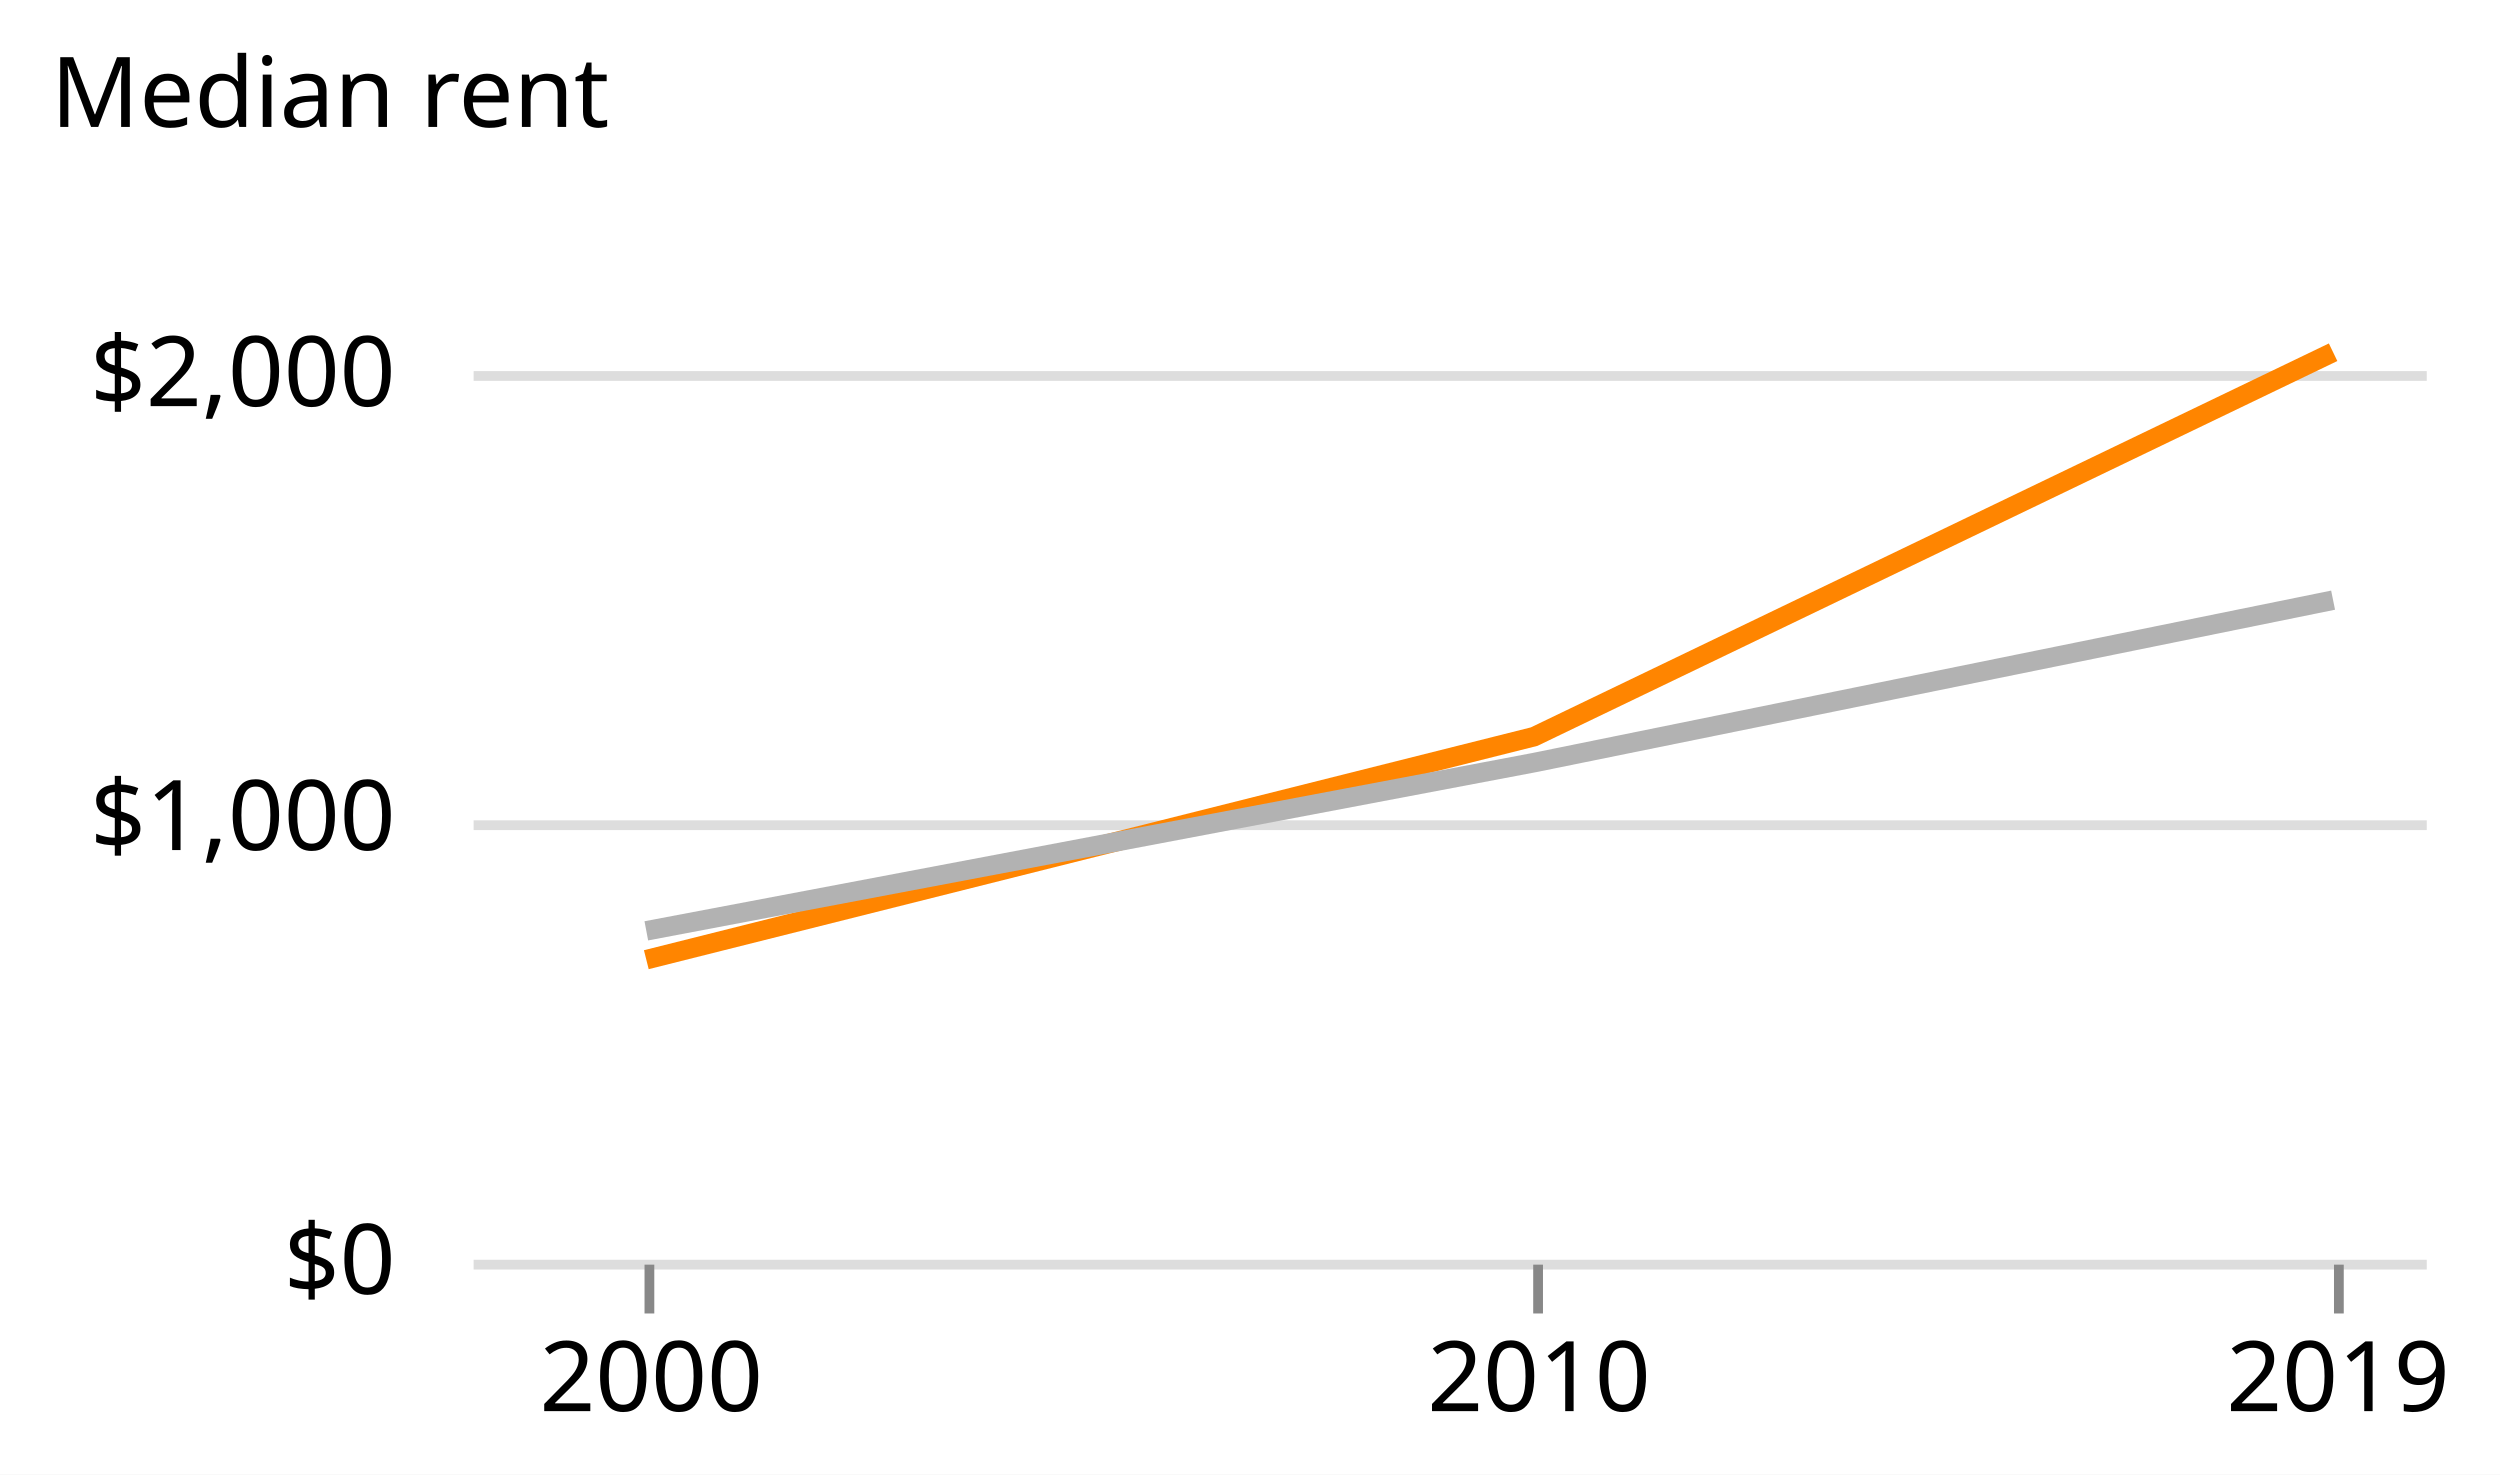
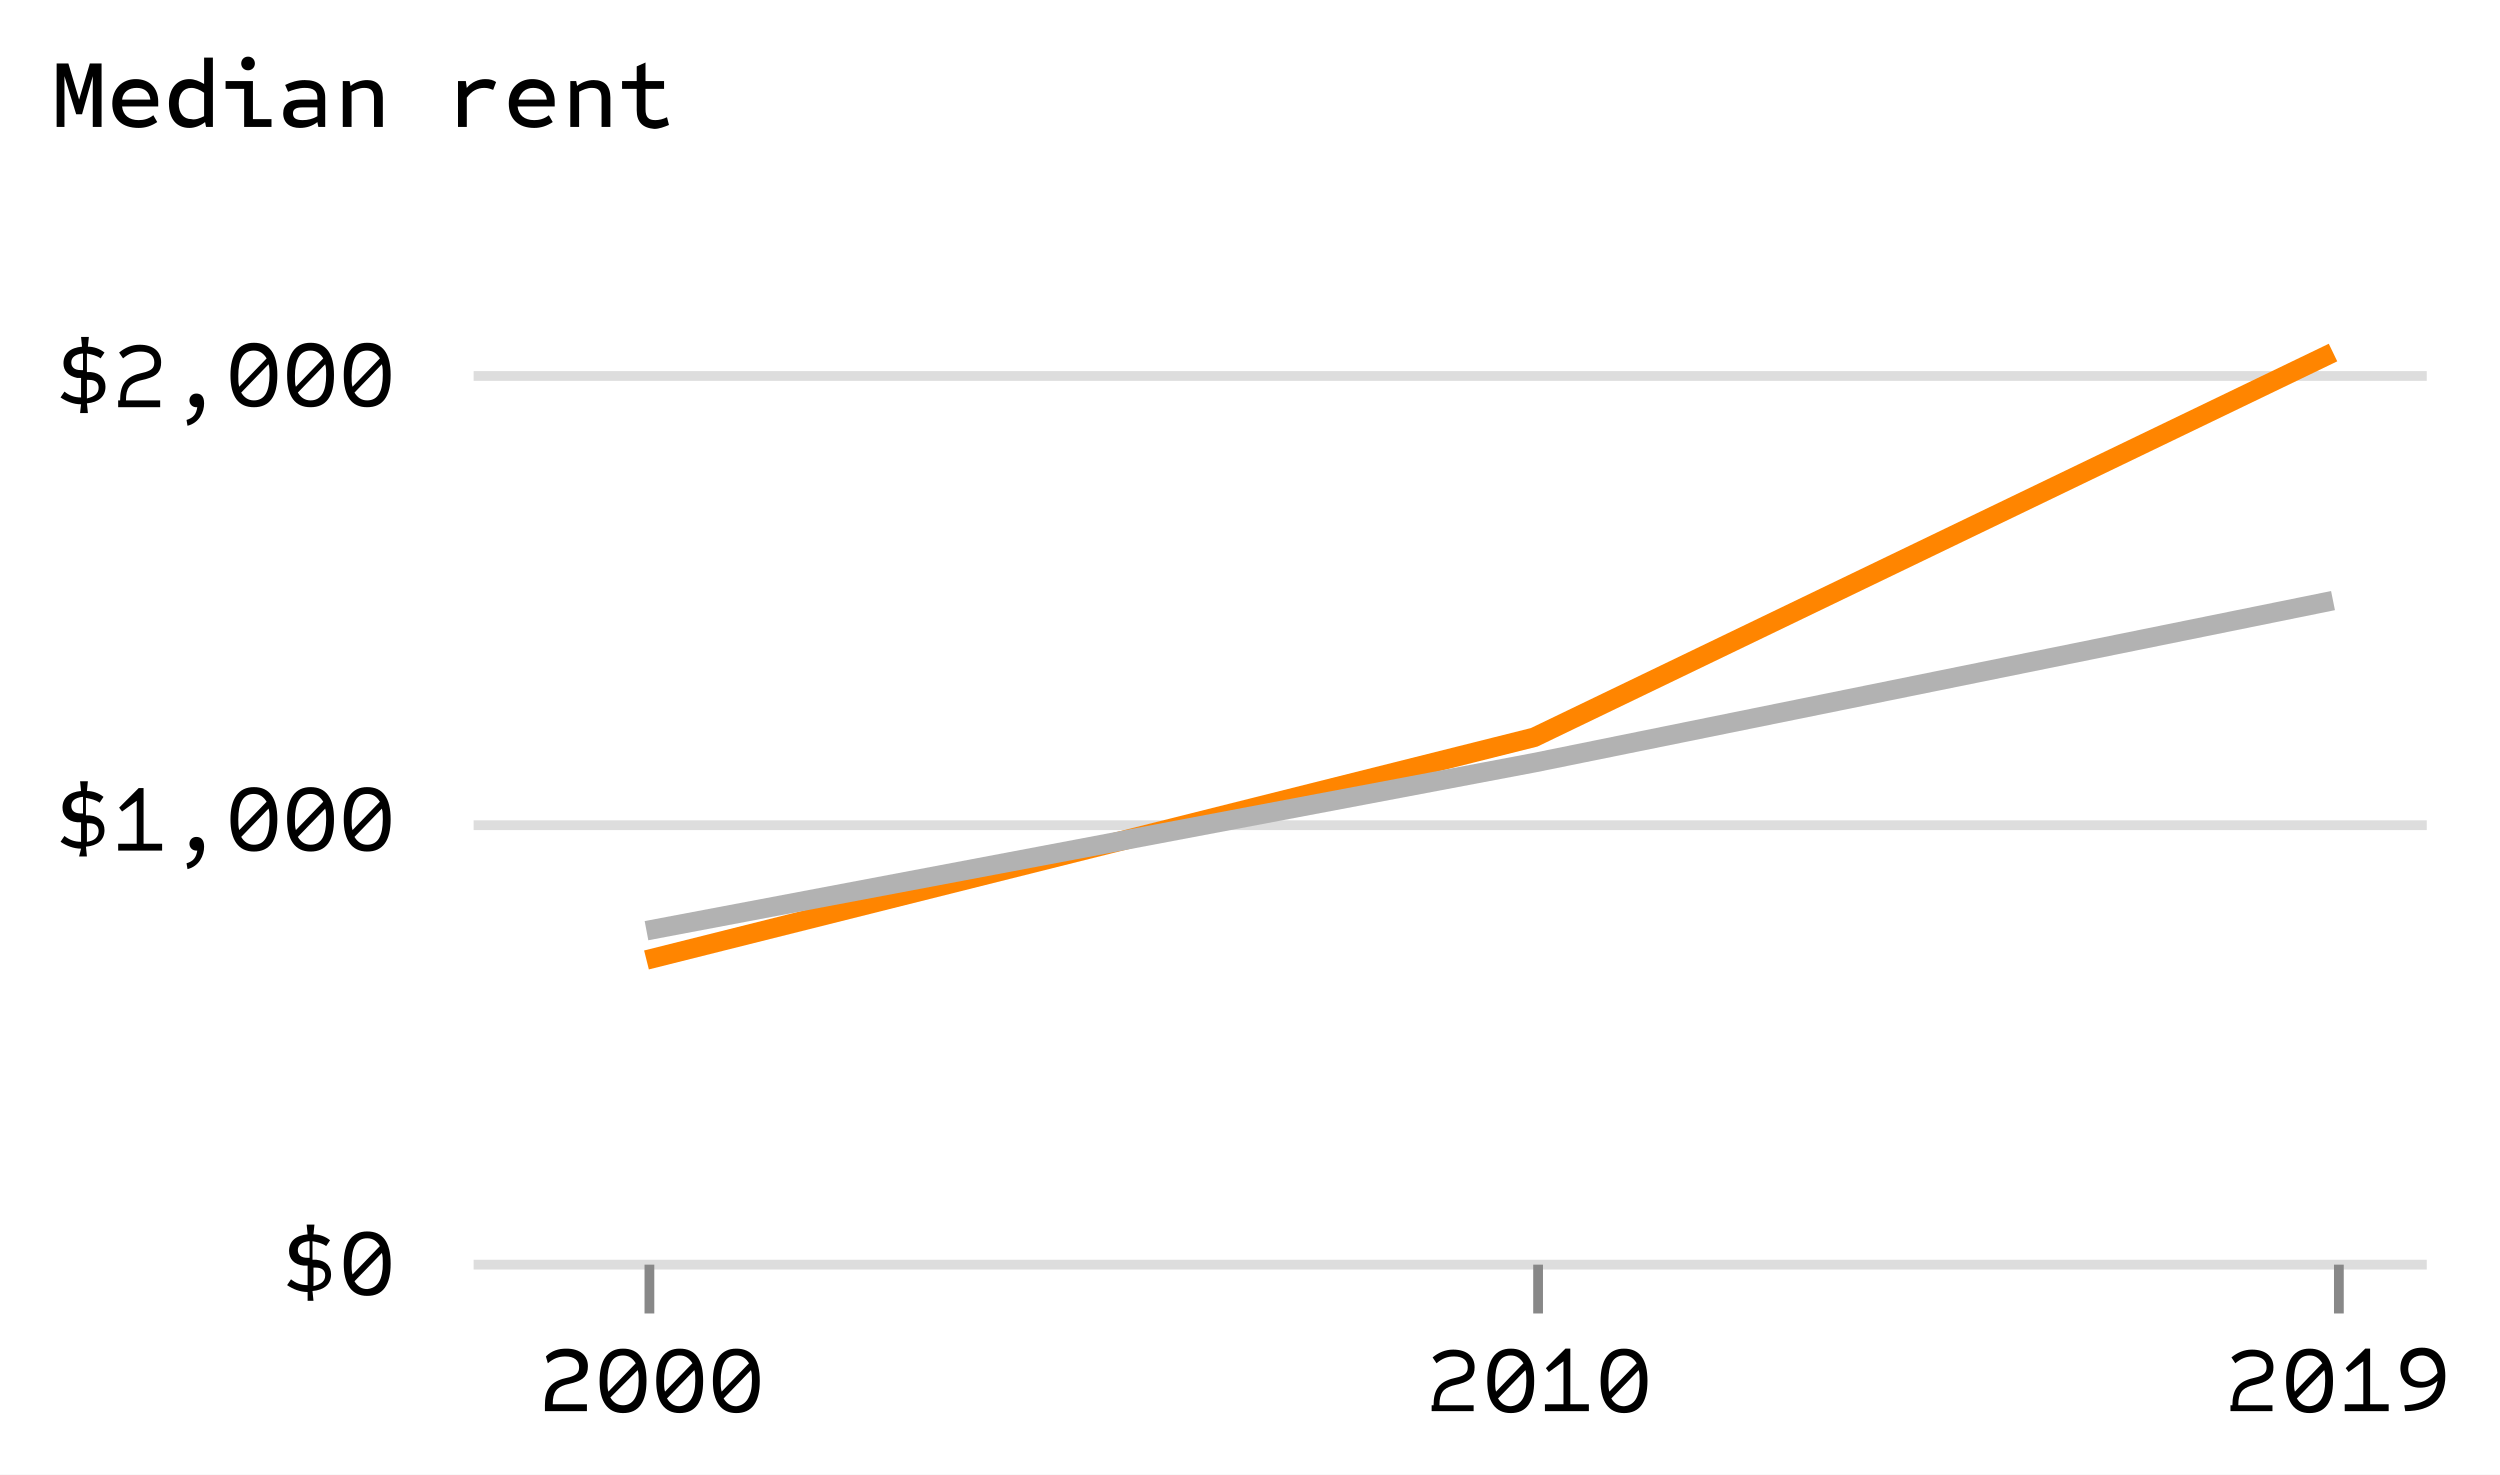
- <svg xmlns="http://www.w3.org/2000/svg" version="1.1" class="marks" width="256" height="151" viewBox="0 0 256 151">
-   <rect width="256" height="151" fill="white" />
-   <g fill="none" stroke-miterlimit="10" transform="translate(48,29)">
-     <g class="mark-group role-frame root" role="graphics-object" aria-roledescription="group mark container">
+ <svg xmlns="http://www.w3.org/2000/svg" version="1.1" id="Layer_1" x="0px" y="0px" viewBox="0 0 256 151" style="enable-background:new 0 0 256 151;" xml:space="preserve">
+   <style type="text/css">
+ 	.st0{fill:#FFFFFF;}
+ 	.st1{fill:none;}
+ 	.st2{fill:none;stroke:#DDDDDD;stroke-miterlimit:10;}
+ 	.st3{display:none;fill:none;stroke:#DDDDDD;stroke-miterlimit:10;}
+ 	.st4{fill:none;stroke:#888888;stroke-miterlimit:10;}
+ 	.st5{enable-background:new    ;}
+ 	.st6{display:none;}
+ 	.st7{fill:none;stroke:#FF8500;stroke-width:2;stroke-miterlimit:10;}
+ 	.st8{display:none;fill:none;stroke:#FF8500;stroke-width:2;stroke-miterlimit:10;}
+ 	.st9{fill:none;stroke:#B2B2B2;stroke-width:2;stroke-miterlimit:10;}
+ 	.st10{display:none;fill:none;stroke:#B2B2B2;stroke-width:2;stroke-miterlimit:10;}
+ </style>
+   <rect class="st0" width="256" height="151" />
+   <g transform="translate(48,29)">
+     <g>
      <g transform="translate(0,0)">
-         <path class="background" aria-hidden="true" d="M0,0h200v100h-200Z" />
+         <path class="st1" d="M0,0h200v100H0V0z" />
        <g>
-           <g class="mark-group role-axis" aria-hidden="true">
+           <g>
            <g transform="translate(0.5,0.5)">
-               <path class="background" aria-hidden="true" d="M0,0h0v0h0Z" pointer-events="none" />
+               <path pointer-events="none" class="st1" d="M0,0L0,0L0,0L0,0z" />
              <g>
-                 <g class="mark-rule role-axis-grid" pointer-events="none">
-                   <line transform="translate(0,100)" x2="200" y2="0" stroke="#ddd" stroke-width="1" opacity="1" />
-                   <line transform="translate(0,55)" x2="200" y2="0" stroke="#ddd" stroke-width="1" opacity="1" />
-                   <line transform="translate(0,9)" x2="200" y2="0" stroke="#ddd" stroke-width="1" opacity="1" />
+                 <g pointer-events="none">
+                   <line class="st2" x1="0" y1="100" x2="200" y2="100" />
+                   <line class="st2" x1="0" y1="55" x2="200" y2="55" />
+                   <line class="st2" x1="0" y1="9" x2="200" y2="9" />
                </g>
              </g>
-               <path class="foreground" aria-hidden="true" d="" pointer-events="none" display="none" />
+               <path pointer-events="none" class="st3" d="M0,0" />
            </g>
          </g>
-           <g class="mark-group role-axis" role="graphics-symbol" aria-roledescription="axis" aria-label="X-axis for a linear scale with values from 1998 to 2020">
+           <g>
            <g transform="translate(0.5,100.5)">
-               <path class="background" aria-hidden="true" d="M0,0h0v0h0Z" pointer-events="none" />
+               <path pointer-events="none" class="st1" d="M0,0L0,0L0,0L0,0z" />
              <g>
-                 <g class="mark-rule role-axis-tick" pointer-events="none">
-                   <line transform="translate(18,0)" x2="0" y2="5" stroke="#888" stroke-width="1" opacity="1" />
-                   <line transform="translate(109,0)" x2="0" y2="5" stroke="#888" stroke-width="1" opacity="1" />
-                   <line transform="translate(191,0)" x2="0" y2="5" stroke="#888" stroke-width="1" opacity="1" />
+                 <g pointer-events="none">
+                   <line class="st4" x1="18" y1="0" x2="18" y2="5" />
+                   <line class="st4" x1="109" y1="0" x2="109" y2="5" />
+                   <line class="st4" x1="191" y1="0" x2="191" y2="5" />
                </g>
-                 <g class="mark-text role-axis-label" pointer-events="none">
-                   <text text-anchor="middle" transform="translate(18.18182,15)" font-family="Sometype Mono" font-size="10px" fill="#000" opacity="1">2000</text>
-                   <text text-anchor="middle" transform="translate(109.0909,15)" font-family="Sometype Mono" font-size="10px" fill="#000" opacity="1">2010</text>
-                   <text text-anchor="middle" transform="translate(190.9091,15)" font-family="Sometype Mono" font-size="10px" fill="#000" opacity="1">2019</text>
+                 <g pointer-events="none">
+                   <g class="st5">
+                     <path d="M7.3,14.4c0-1.5,0.5-2.3,1.8-2.7l0.8-0.2c0.6-0.2,0.9-0.4,0.9-1c0-0.7-0.5-1.1-1.4-1.1c-0.7,0-1.2,0.2-1.8,0.7           L7.4,9.4C8,8.8,8.7,8.6,9.5,8.6c1.4,0,2.2,0.7,2.2,1.8c0,0.9-0.4,1.4-1.5,1.7l-0.8,0.2c-0.9,0.3-1.3,0.7-1.3,2h3.5V15H7.3           V14.4z" />
+                     <path d="M12.9,11.9c0-2.1,0.8-3.3,2.4-3.3s2.4,1.1,2.4,3.3s-0.8,3.3-2.4,3.3S12.9,14,12.9,11.9z M16.6,10.1           c-0.3-0.5-0.7-0.8-1.3-0.8c-1.1,0-1.6,0.9-1.6,2.6c0,0.4,0,0.8,0.1,1.1L16.6,10.1z M16.9,11.9c0-0.4,0-0.8-0.1-1.1L14,13.6           c0.3,0.5,0.7,0.8,1.3,0.8C16.3,14.4,16.9,13.5,16.9,11.9z" />
+                     <path d="M18.7,11.9c0-2.1,0.8-3.3,2.4-3.3s2.4,1.1,2.4,3.3s-0.8,3.3-2.4,3.3S18.7,14,18.7,11.9z M22.4,10.1           c-0.3-0.5-0.7-0.8-1.3-0.8c-1.1,0-1.6,0.9-1.6,2.6c0,0.4,0,0.8,0.1,1.1L22.4,10.1z M22.7,11.9c0-0.4,0-0.8-0.1-1.1           l-2.8,2.9c0.3,0.5,0.7,0.8,1.3,0.8C22.1,14.4,22.7,13.5,22.7,11.9z" />
+                     <path d="M24.5,11.9c0-2.1,0.8-3.3,2.4-3.3s2.4,1.1,2.4,3.3s-0.8,3.3-2.4,3.3S24.5,14,24.5,11.9z M28.2,10.1           c-0.3-0.5-0.7-0.8-1.3-0.8c-1.1,0-1.6,0.9-1.6,2.6c0,0.4,0,0.8,0.1,1.1L28.2,10.1z M28.5,11.9c0-0.4,0-0.8-0.1-1.1           l-2.8,2.9c0.3,0.5,0.7,0.8,1.3,0.8C27.9,14.4,28.5,13.5,28.5,11.9z" />
+                   </g>
+                   <g class="st5">
+                     <path d="M98.3,14.4c0-1.5,0.5-2.3,1.8-2.7l0.8-0.2c0.6-0.2,0.9-0.4,0.9-1c0-0.7-0.5-1.1-1.4-1.1c-0.7,0-1.2,0.2-1.8,0.7           l-0.4-0.6c0.6-0.5,1.3-0.8,2.1-0.8c1.4,0,2.2,0.7,2.2,1.8c0,0.9-0.4,1.4-1.5,1.7l-0.8,0.2c-0.9,0.3-1.3,0.7-1.3,2h3.5V15           h-4.3V14.4z" />
+                     <path d="M103.8,11.9c0-2.1,0.8-3.3,2.4-3.3s2.4,1.1,2.4,3.3s-0.8,3.3-2.4,3.3S103.8,14,103.8,11.9z M107.5,10.1           c-0.3-0.5-0.7-0.8-1.3-0.8c-1.1,0-1.6,0.9-1.6,2.6c0,0.4,0,0.8,0.1,1.1L107.5,10.1z M107.8,11.9c0-0.4,0-0.8-0.1-1.1           l-2.8,2.9c0.3,0.5,0.7,0.8,1.3,0.8C107.3,14.4,107.8,13.5,107.8,11.9z" />
+                     <path d="M109.7,14.3h1.9V9.9l-1.5,1.1l-0.3-0.4l2-2h0.5v5.7h1.9V15h-4.5V14.3z" />
+                     <path d="M115.4,11.9c0-2.1,0.8-3.3,2.4-3.3s2.4,1.1,2.4,3.3s-0.8,3.3-2.4,3.3S115.4,14,115.4,11.9z M119.1,10.1           c-0.3-0.5-0.7-0.8-1.3-0.8c-1.1,0-1.6,0.9-1.6,2.6c0,0.4,0,0.8,0.1,1.1L119.1,10.1z M119.4,11.9c0-0.4,0-0.8-0.1-1.1           l-2.8,2.9c0.3,0.5,0.7,0.8,1.3,0.8C118.9,14.4,119.4,13.5,119.4,11.9z" />
+                   </g>
+                   <g class="st5">
+                     <path d="M180.1,14.4c0-1.5,0.5-2.3,1.8-2.7l0.8-0.2c0.6-0.2,0.9-0.4,0.9-1c0-0.7-0.5-1.1-1.4-1.1c-0.7,0-1.2,0.2-1.8,0.7           l-0.4-0.6c0.6-0.5,1.3-0.8,2.1-0.8c1.4,0,2.2,0.7,2.2,1.8c0,0.9-0.4,1.4-1.5,1.7l-0.8,0.2c-0.9,0.3-1.3,0.7-1.3,2h3.5V15           h-4.3V14.4z" />
+                     <path d="M185.6,11.9c0-2.1,0.8-3.3,2.4-3.3s2.4,1.1,2.4,3.3s-0.8,3.3-2.4,3.3S185.6,14,185.6,11.9z M189.3,10.1           c-0.3-0.5-0.7-0.8-1.3-0.8c-1.1,0-1.6,0.9-1.6,2.6c0,0.4,0,0.8,0.1,1.1L189.3,10.1z M189.6,11.9c0-0.4,0-0.8-0.1-1.1           l-2.8,2.9c0.3,0.5,0.7,0.8,1.3,0.8C189.1,14.4,189.6,13.5,189.6,11.9z" />
+                     <path d="M191.6,14.3h1.9V9.9L192,11l-0.3-0.4l2-2h0.5v5.7h1.9V15h-4.5V14.3z" />
+                     <path d="M197.7,14.4c2.1-0.1,3.2-0.9,3.4-2.5h0c-0.5,0.5-1.1,0.7-1.8,0.7c-1.2,0-2-0.8-2-2c0-1.3,0.9-2.1,2.2-2.1           c1.5,0,2.4,1,2.4,2.9c0,2.3-1.4,3.6-4.1,3.6L197.7,14.4z M201.1,11.1c-0.1-1.1-0.7-1.8-1.6-1.8c-0.8,0-1.4,0.5-1.4,1.4           c0,0.8,0.5,1.3,1.4,1.3C200.1,12,200.6,11.7,201.1,11.1z" />
+                   </g>
                </g>
              </g>
-               <path class="foreground" aria-hidden="true" d="" pointer-events="none" display="none" />
+               <path pointer-events="none" class="st6" d="M0,0" />
            </g>
          </g>
-           <g class="mark-group role-axis" role="graphics-symbol" aria-roledescription="axis" aria-label="Y-axis for a linear scale with values from $0 to $2,200">
+           <g>
            <g transform="translate(0.5,0.5)">
-               <path class="background" aria-hidden="true" d="M0,0h0v0h0Z" pointer-events="none" />
+               <path pointer-events="none" class="st1" d="M0,0L0,0L0,0L0,0z" />
              <g>
-                 <g class="mark-text role-axis-label" pointer-events="none">
-                   <text text-anchor="end" transform="translate(-8,103)" font-family="Sometype Mono" font-size="10px" fill="#000" opacity="1">$0</text>
-                   <text text-anchor="end" transform="translate(-8,57.54545)" font-family="Sometype Mono" font-size="10px" fill="#000" opacity="1">$1,000</text>
-                   <text text-anchor="end" transform="translate(-8,12.09091)" font-family="Sometype Mono" font-size="10px" fill="#000" opacity="1">$2,000</text>
+                 <g pointer-events="none">
+                   <g class="st5">
+                     <path d="M-17,102.8c-0.8,0-1.5-0.3-2.1-0.7l0.4-0.6c0.5,0.4,1,0.6,1.7,0.6v-2l-0.4,0c-1-0.1-1.5-0.7-1.5-1.5           c0-1,0.7-1.6,1.9-1.7l-0.1-1h0.8l-0.1,1c0.6,0,1.2,0.2,1.7,0.6l-0.4,0.6c-0.4-0.3-0.9-0.4-1.4-0.5v1.9l0.4,0           c1,0.1,1.5,0.7,1.5,1.5c0,1-0.7,1.6-1.9,1.7l0.1,1H-17L-17,102.8z M-16.9,97.6c-0.7,0.1-1.1,0.4-1.1,0.9           c0,0.5,0.3,0.8,1,0.8l0.2,0V97.6z M-15.2,101.1c0-0.5-0.3-0.8-1-0.8l-0.2,0v1.9C-15.6,102-15.2,101.7-15.2,101.1z" />
+                     <path d="M-13.3,99.9c0-2.1,0.8-3.3,2.4-3.3s2.4,1.1,2.4,3.3s-0.8,3.3-2.4,3.3S-13.3,102-13.3,99.9z M-9.6,98.1           c-0.3-0.5-0.7-0.8-1.3-0.8c-1.1,0-1.6,0.9-1.6,2.6c0,0.4,0,0.8,0.1,1.1L-9.6,98.1z M-9.3,99.9c0-0.4,0-0.8-0.1-1.1           l-2.8,2.9c0.3,0.5,0.7,0.8,1.3,0.8C-9.8,102.4-9.3,101.5-9.3,99.9z" />
+                   </g>
+                   <g class="st5">
+                     <path d="M-40.2,57.4c-0.8,0-1.5-0.3-2.1-0.7l0.4-0.6c0.5,0.4,1,0.6,1.7,0.6v-2l-0.4,0c-1-0.1-1.5-0.7-1.5-1.5           c0-1,0.7-1.6,1.9-1.7l-0.1-1h0.8l-0.1,1c0.6,0,1.2,0.2,1.7,0.6l-0.4,0.6c-0.4-0.3-0.9-0.4-1.4-0.5V54l0.4,0           c1,0.1,1.5,0.7,1.5,1.5c0,1-0.7,1.6-1.9,1.7l0.1,1h-0.8L-40.2,57.4z M-40.1,52.1c-0.7,0.1-1.1,0.4-1.1,0.9           c0,0.5,0.3,0.8,1,0.8l0.2,0V52.1z M-38.4,55.6c0-0.5-0.3-0.8-1-0.8l-0.2,0v1.9C-38.8,56.6-38.4,56.2-38.4,55.6z" />
+                     <path d="M-36.4,56.9h1.9v-4.4l-1.5,1.1l-0.3-0.4l2-2h0.5v5.7h1.9v0.7h-4.5V56.9z" />
+                     <path d="M-29.4,58.9c0.7-0.2,1-0.6,1.1-1.3c0,0-0.1,0-0.1,0c-0.4,0-0.7-0.3-0.7-0.7s0.3-0.7,0.7-0.7c0.4,0,0.8,0.2,0.8,1           c0,0.9-0.5,2-1.7,2.3L-29.4,58.9z" />
+                     <path d="M-24.9,54.4c0-2.1,0.8-3.3,2.4-3.3s2.4,1.1,2.4,3.3s-0.8,3.3-2.4,3.3S-24.9,56.5-24.9,54.4z M-21.2,52.6           c-0.3-0.5-0.7-0.8-1.3-0.8c-1.1,0-1.6,0.9-1.6,2.6c0,0.4,0,0.8,0.1,1.1L-21.2,52.6z M-20.9,54.4c0-0.4,0-0.8-0.1-1.1           l-2.8,2.9c0.3,0.5,0.7,0.8,1.3,0.8C-21.4,57-20.9,56.1-20.9,54.4z" />
+                     <path d="M-19.1,54.4c0-2.1,0.8-3.3,2.4-3.3s2.4,1.1,2.4,3.3s-0.8,3.3-2.4,3.3S-19.1,56.5-19.1,54.4z M-15.4,52.6           c-0.3-0.5-0.7-0.8-1.3-0.8c-1.1,0-1.6,0.9-1.6,2.6c0,0.4,0,0.8,0.1,1.1L-15.4,52.6z M-15.1,54.4c0-0.4,0-0.8-0.1-1.1           l-2.8,2.9c0.3,0.5,0.7,0.8,1.3,0.8C-15.6,57-15.1,56.1-15.1,54.4z" />
+                     <path d="M-13.3,54.4c0-2.1,0.8-3.3,2.4-3.3s2.4,1.1,2.4,3.3s-0.8,3.3-2.4,3.3S-13.3,56.5-13.3,54.4z M-9.6,52.6           c-0.3-0.5-0.7-0.8-1.3-0.8c-1.1,0-1.6,0.9-1.6,2.6c0,0.4,0,0.8,0.1,1.1L-9.6,52.6z M-9.3,54.4c0-0.4,0-0.8-0.1-1.1           l-2.8,2.9c0.3,0.5,0.7,0.8,1.3,0.8C-9.8,57-9.3,56.1-9.3,54.4z" />
+                   </g>
+                   <g class="st5">
+                     <path d="M-40.2,11.9c-0.8,0-1.5-0.3-2.1-0.7l0.4-0.6c0.5,0.4,1,0.6,1.7,0.6v-2l-0.4,0C-41.5,9-42,8.5-42,7.7           c0-1,0.7-1.6,1.9-1.7l-0.1-1h0.8l-0.1,1c0.6,0,1.2,0.2,1.7,0.6l-0.4,0.6c-0.4-0.3-0.9-0.4-1.4-0.5v1.9l0.4,0           c1,0.1,1.5,0.7,1.5,1.5c0,1-0.7,1.6-1.9,1.7l0.1,1h-0.8L-40.2,11.9z M-40.1,6.7c-0.7,0.1-1.1,0.4-1.1,0.9           c0,0.5,0.3,0.8,1,0.8l0.2,0V6.7z M-38.4,10.2c0-0.5-0.3-0.8-1-0.8l-0.2,0v1.9C-38.8,11.1-38.4,10.8-38.4,10.2z" />
+                     <path d="M-36.2,11.5c0-1.5,0.5-2.3,1.8-2.7l0.8-0.2c0.6-0.2,0.9-0.4,0.9-1c0-0.7-0.5-1.1-1.4-1.1c-0.7,0-1.2,0.2-1.8,0.7           l-0.4-0.6c0.6-0.5,1.3-0.8,2.1-0.8c1.4,0,2.2,0.7,2.2,1.8c0,0.9-0.4,1.4-1.5,1.7l-0.8,0.2c-0.9,0.3-1.3,0.7-1.3,2h3.5v0.7           h-4.3V11.5z" />
+                     <path d="M-29.4,13.5c0.7-0.2,1-0.6,1.1-1.3c0,0-0.1,0-0.1,0c-0.4,0-0.7-0.3-0.7-0.7s0.3-0.7,0.7-0.7c0.4,0,0.8,0.2,0.8,1           c0,0.9-0.5,2-1.7,2.3L-29.4,13.5z" />
+                     <path d="M-24.9,8.9c0-2.1,0.8-3.3,2.4-3.3s2.4,1.1,2.4,3.3s-0.8,3.3-2.4,3.3S-24.9,11.1-24.9,8.9z M-21.2,7.2           c-0.3-0.5-0.7-0.8-1.3-0.8c-1.1,0-1.6,0.9-1.6,2.6c0,0.4,0,0.8,0.1,1.1L-21.2,7.2z M-20.9,8.9c0-0.4,0-0.8-0.1-1.1           l-2.8,2.9c0.3,0.5,0.7,0.8,1.3,0.8C-21.4,11.5-20.9,10.6-20.9,8.9z" />
+                     <path d="M-19.1,8.9c0-2.1,0.8-3.3,2.4-3.3s2.4,1.1,2.4,3.3s-0.8,3.3-2.4,3.3S-19.1,11.1-19.1,8.9z M-15.4,7.2           c-0.3-0.5-0.7-0.8-1.3-0.8c-1.1,0-1.6,0.9-1.6,2.6c0,0.4,0,0.8,0.1,1.1L-15.4,7.2z M-15.1,8.9c0-0.4,0-0.8-0.1-1.1           l-2.8,2.9c0.3,0.5,0.7,0.8,1.3,0.8C-15.6,11.5-15.1,10.6-15.1,8.9z" />
+                     <path d="M-13.3,8.9c0-2.1,0.8-3.3,2.4-3.3s2.4,1.1,2.4,3.3s-0.8,3.3-2.4,3.3S-13.3,11.1-13.3,8.9z M-9.6,7.2           c-0.3-0.5-0.7-0.8-1.3-0.8c-1.1,0-1.6,0.9-1.6,2.6c0,0.4,0,0.8,0.1,1.1L-9.6,7.2z M-9.3,8.9c0-0.4,0-0.8-0.1-1.1l-2.8,2.9           c0.3,0.5,0.7,0.8,1.3,0.8C-9.8,11.5-9.3,10.6-9.3,8.9z" />
+                   </g>
                </g>
              </g>
-               <path class="foreground" aria-hidden="true" d="" pointer-events="none" display="none" />
+               <path pointer-events="none" class="st6" d="M0,0" />
            </g>
          </g>
-           <g class="mark-group role-scope pathgroup" role="graphics-object" aria-roledescription="group mark container">
+           <g>
            <g transform="translate(0,0)">
-               <path class="background" aria-hidden="true" d="M0,0h200v100h-200Z" />
+               <path class="st1" d="M0,0h200v100H0V0z" />
              <g>
-                 <g class="mark-line role-mark marks" role="graphics-object" aria-roledescription="line mark container">
-                   <path aria-label="nta_name: Greenpoint; year: 2000; value: $676" role="graphics-symbol" aria-roledescription="line mark" d="M18.182,69.273L109.091,46.432L190.909,7.068" stroke="#ff8500" stroke-width="2" />
+                 <g>
+                   <path class="st7" d="M18.2,69.3l90.9-22.8l81.8-39.4" />
                </g>
              </g>
-               <path class="foreground" aria-hidden="true" d="" display="none" />
+               <path class="st8" d="M0,0" />
            </g>
            <g transform="translate(0,0)">
-               <path class="background" aria-hidden="true" d="M0,0h200v100h-200Z" />
+               <path class="st1" d="M0,0h200v100H0V0z" />
              <g>
-                 <g class="mark-line role-mark marks" role="graphics-object" aria-roledescription="line mark container">
-                   <path aria-label="nta_name: New York City; year: 2000; value: $741" role="graphics-symbol" aria-roledescription="line mark" d="M18.182,66.318L109.091,49.091L190.909,32.455" stroke="#b2b2b2" stroke-width="2" />
+                 <g>
+                   <path class="st9" d="M18.2,66.3l90.9-17.2l81.8-16.6" />
                </g>
              </g>
-               <path class="foreground" aria-hidden="true" d="" display="none" />
+               <path class="st10" d="M0,0" />
            </g>
          </g>
-           <g class="mark-group role-title">
+           <g>
            <g transform="translate(-42.79993,-14)">
-               <path class="background" aria-hidden="true" d="M0,0h0v0h0Z" pointer-events="none" />
+               <path pointer-events="none" class="st1" d="M0,0L0,0L0,0L0,0z" />
              <g>
-                 <g class="mark-text role-title-text" role="graphics-symbol" aria-roledescription="title" aria-label="Title text 'Median rent'" pointer-events="none">
-                   <text text-anchor="start" transform="translate(0,-2)" font-family="Sometype Mono" font-size="10px" font-weight="500" fill="#000" opacity="1">Median rent</text>
+                 <g pointer-events="none">
+                   <g class="st5">
+                     <path d="M0.6-8.5h1.2l1.1,3.7L4-8.5h1.2V-2H4.3v-5.2L3.2-3.3H2.6L1.4-7.2V-2H0.6V-8.5z" />
+                     <path d="M6.3-4.4c0-1.5,1-2.5,2.4-2.5c1.4,0,2.3,0.9,2.3,2.3c0,0.2,0,0.3,0,0.5H7.3C7.4-3.2,8-2.7,9-2.7           c0.5,0,1-0.1,1.5-0.5l0.4,0.7C10.3-2.1,9.7-1.9,9-1.9C7.3-1.9,6.3-2.8,6.3-4.4z M10.2-4.8C10.1-5.6,9.6-6,8.8-6           C8-6,7.4-5.6,7.3-4.8H10.2z" />
+                     <path d="M12.1-4.4c0-1.5,0.8-2.5,2.1-2.5c0.5,0,1,0.2,1.5,0.5v-2.7h0.9V-2h-0.7l-0.1-0.5c-0.5,0.4-1.1,0.6-1.6,0.6           C12.9-1.9,12.1-2.8,12.1-4.4z M15.7-3.1v-2.4C15.3-5.8,14.8-6,14.4-6c-0.8,0-1.3,0.6-1.3,1.6c0,1,0.5,1.6,1.3,1.6           C14.8-2.7,15.3-2.9,15.7-3.1z" />
+                     <path d="M19.8-5.9h-1.9v-0.8h2.8v3.9h1.9V-2h-2.8V-5.9z M19.5-8.5c0-0.4,0.3-0.7,0.7-0.7s0.7,0.3,0.7,0.7           c0,0.4-0.3,0.7-0.7,0.7S19.5-8.1,19.5-8.5z" />
+                     <path d="M23.8-3.4c0-0.9,0.6-1.4,1.8-1.4h1.7v-0.2C27.3-5.7,26.9-6,26-6c-0.6,0-1.2,0.2-1.7,0.4l-0.3-0.7           c0.6-0.3,1.3-0.5,2-0.5c1.4,0,2.1,0.6,2.1,1.8v3h-0.7l-0.1-0.5c-0.5,0.4-1.1,0.6-1.8,0.6C24.5-1.9,23.8-2.4,23.8-3.4z            M27.3-3.1V-4h-1.6c-0.6,0-0.9,0.2-0.9,0.6c0,0.5,0.3,0.7,1,0.7C26.3-2.7,26.8-2.8,27.3-3.1z" />
+                     <path d="M29.9-6.7h0.7l0.1,0.5c0.5-0.4,1.1-0.6,1.7-0.6C33.4-6.8,34-6.2,34-5v3h-0.9v-2.9c0-0.8-0.3-1.1-1-1.1           c-0.5,0-0.9,0.2-1.3,0.4V-2h-0.9V-6.7z" />
+                     <path d="M41.8-6.7h0.7L42.6-6c0.5-0.6,1.2-0.9,1.9-0.9c0.5,0,0.8,0.1,1.1,0.3l-0.3,0.8C45-5.9,44.8-6,44.4-6           c-0.7,0-1.3,0.3-1.8,1v3h-0.9V-6.7z" />
+                     <path d="M46.9-4.4c0-1.5,1-2.5,2.4-2.5c1.4,0,2.3,0.9,2.3,2.3c0,0.2,0,0.3,0,0.5h-3.8c0.1,0.9,0.7,1.4,1.7,1.4           c0.5,0,1-0.1,1.5-0.5l0.4,0.7c-0.6,0.4-1.2,0.6-1.9,0.6C47.9-1.9,46.9-2.8,46.9-4.4z M50.8-4.8C50.7-5.6,50.2-6,49.4-6           c-0.8,0-1.3,0.5-1.5,1.2H50.8z" />
+                     <path d="M53.1-6.7h0.7l0.1,0.5c0.5-0.4,1.1-0.6,1.7-0.6c1.1,0,1.7,0.6,1.7,1.8v3h-0.9v-2.9c0-0.8-0.3-1.1-1-1.1           c-0.5,0-0.9,0.2-1.3,0.4V-2h-0.9V-6.7z" />
+                     <path d="M60-3.7v-2.2h-1.5v-0.8H60v-1.5l0.9-0.4v1.9h1.9v0.8h-1.9v2.1c0,0.8,0.3,1.1,1,1.1c0.4,0,0.8-0.1,1.2-0.3l0.2,0.8           c-0.5,0.2-1,0.4-1.5,0.4C60.6-1.9,60-2.5,60-3.7z" />
+                   </g>
                </g>
              </g>
-               <path class="foreground" aria-hidden="true" d="" pointer-events="none" display="none" />
+               <path pointer-events="none" class="st6" d="M0,0" />
            </g>
          </g>
        </g>
-         <path class="foreground" aria-hidden="true" d="" display="none" />
+         <path class="st6" d="M0,0" />
      </g>
    </g>
  </g>
</svg>
